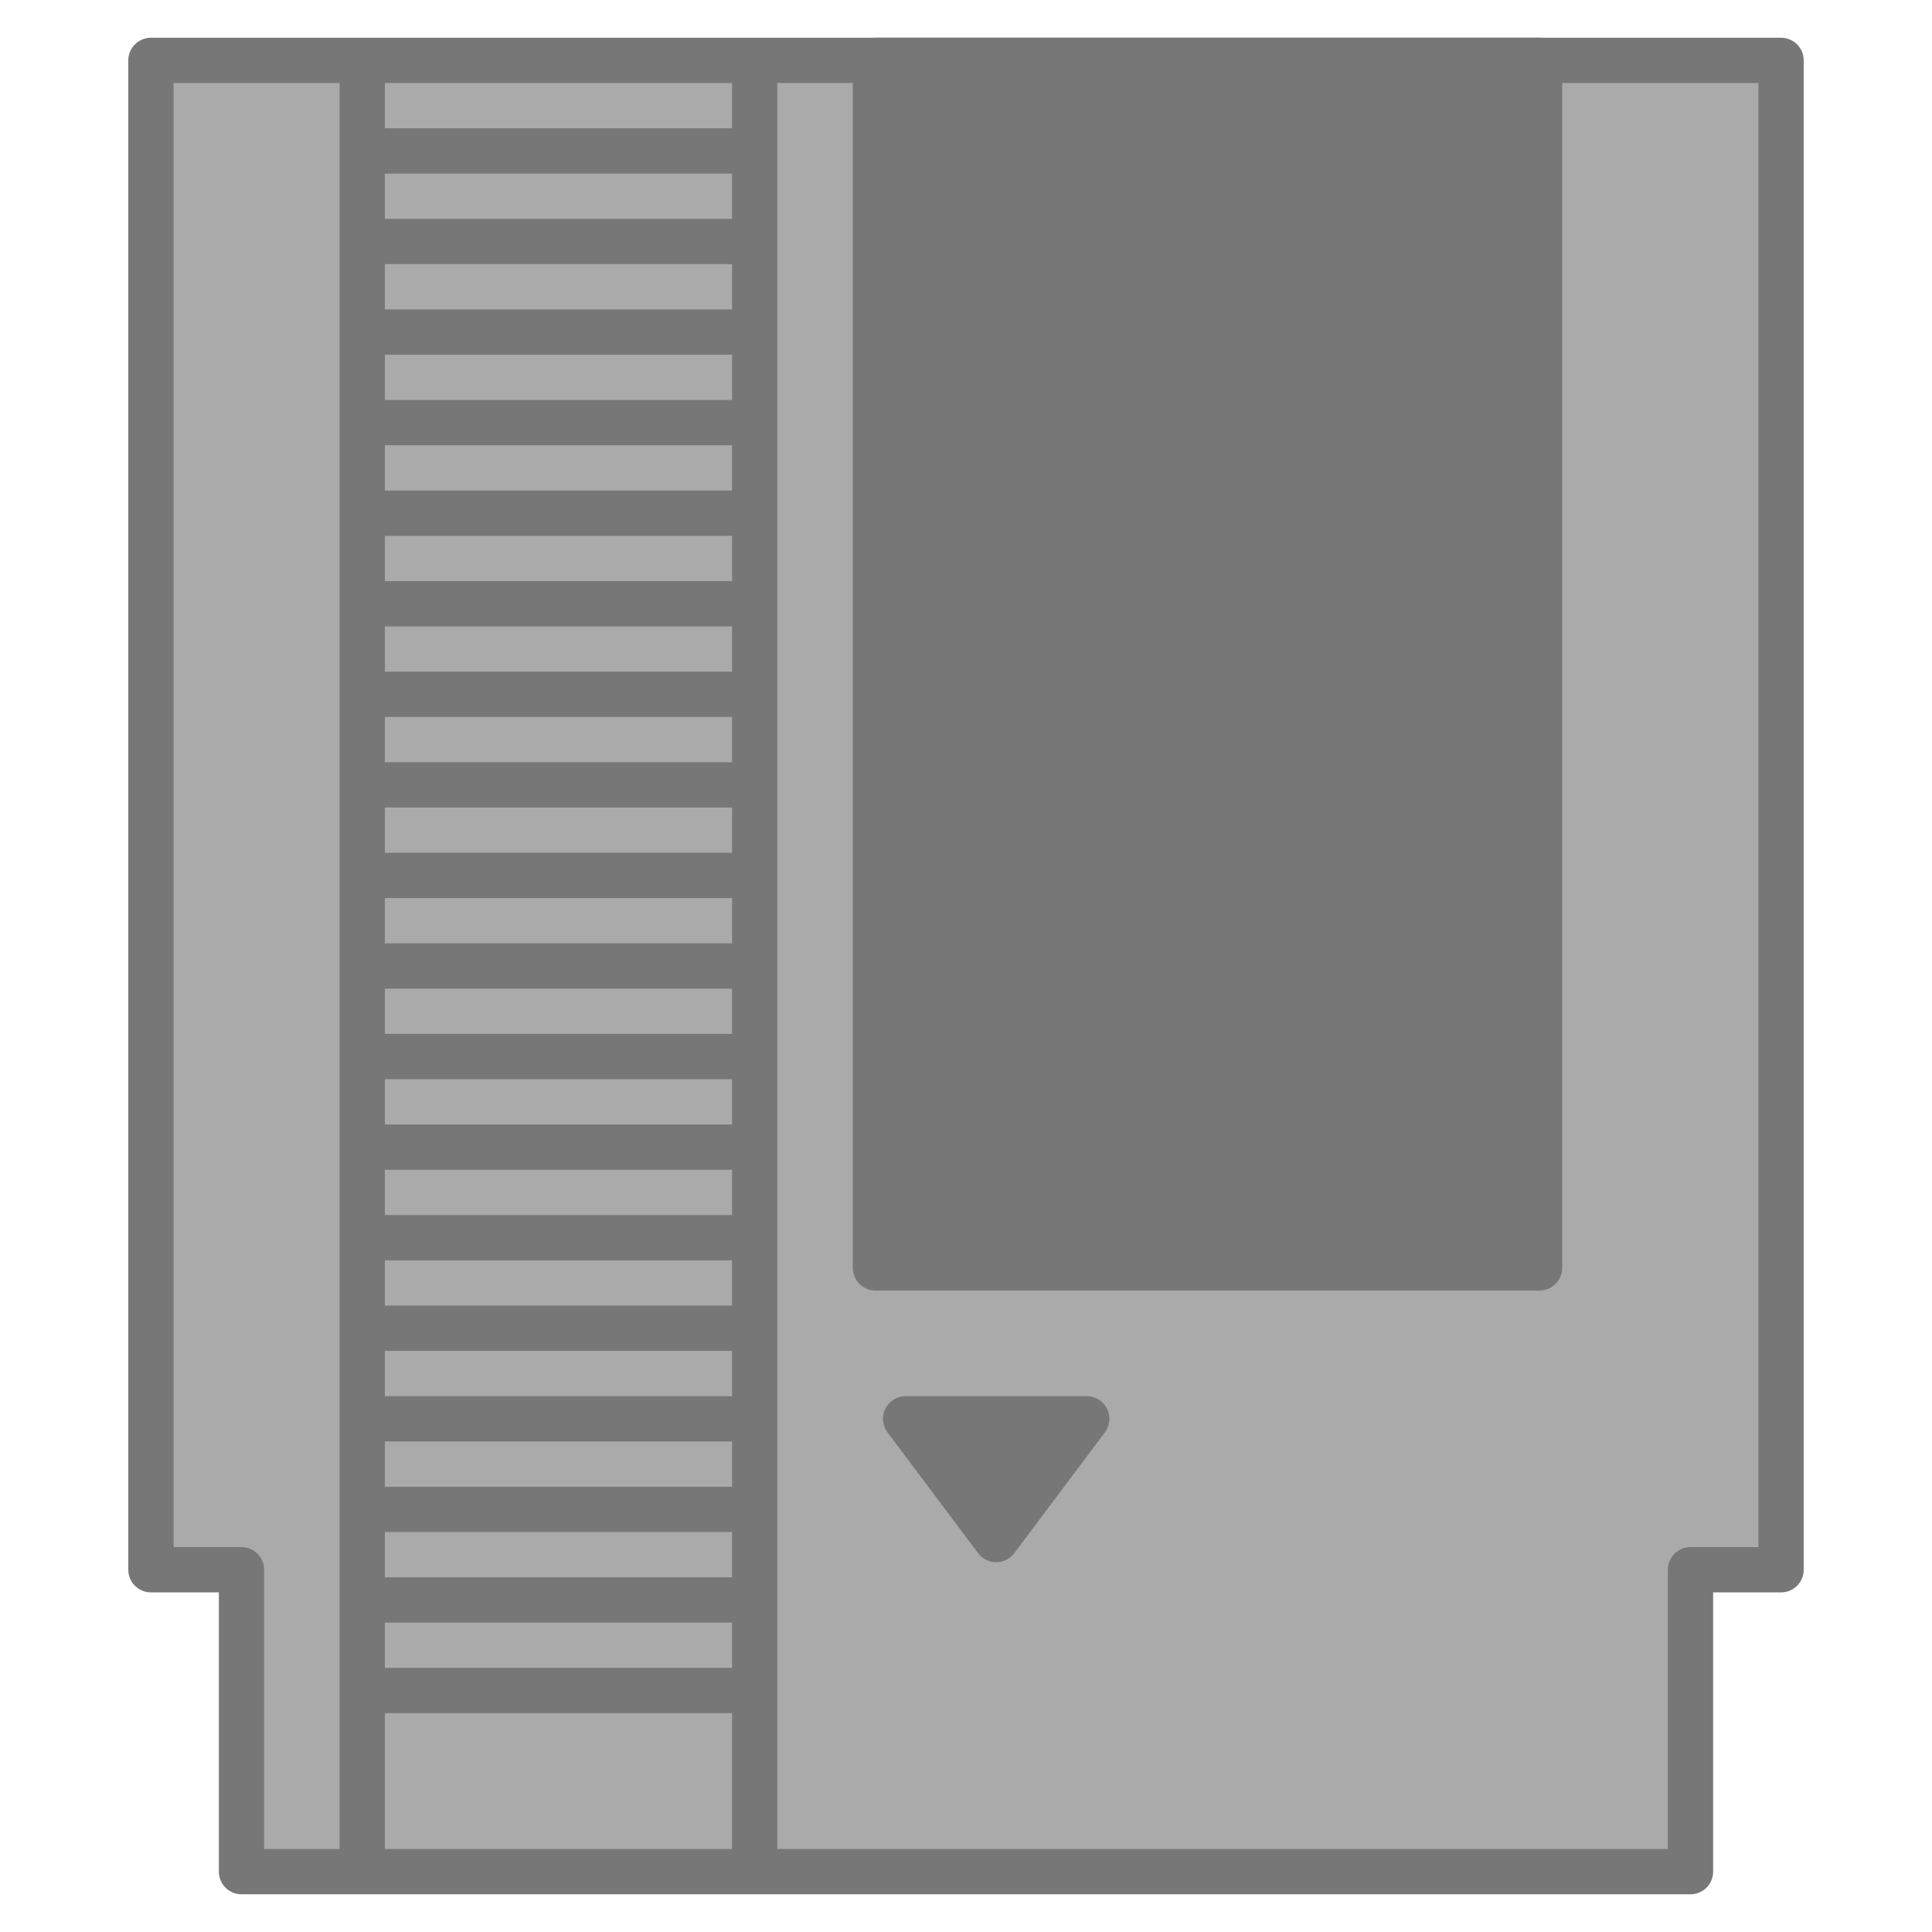
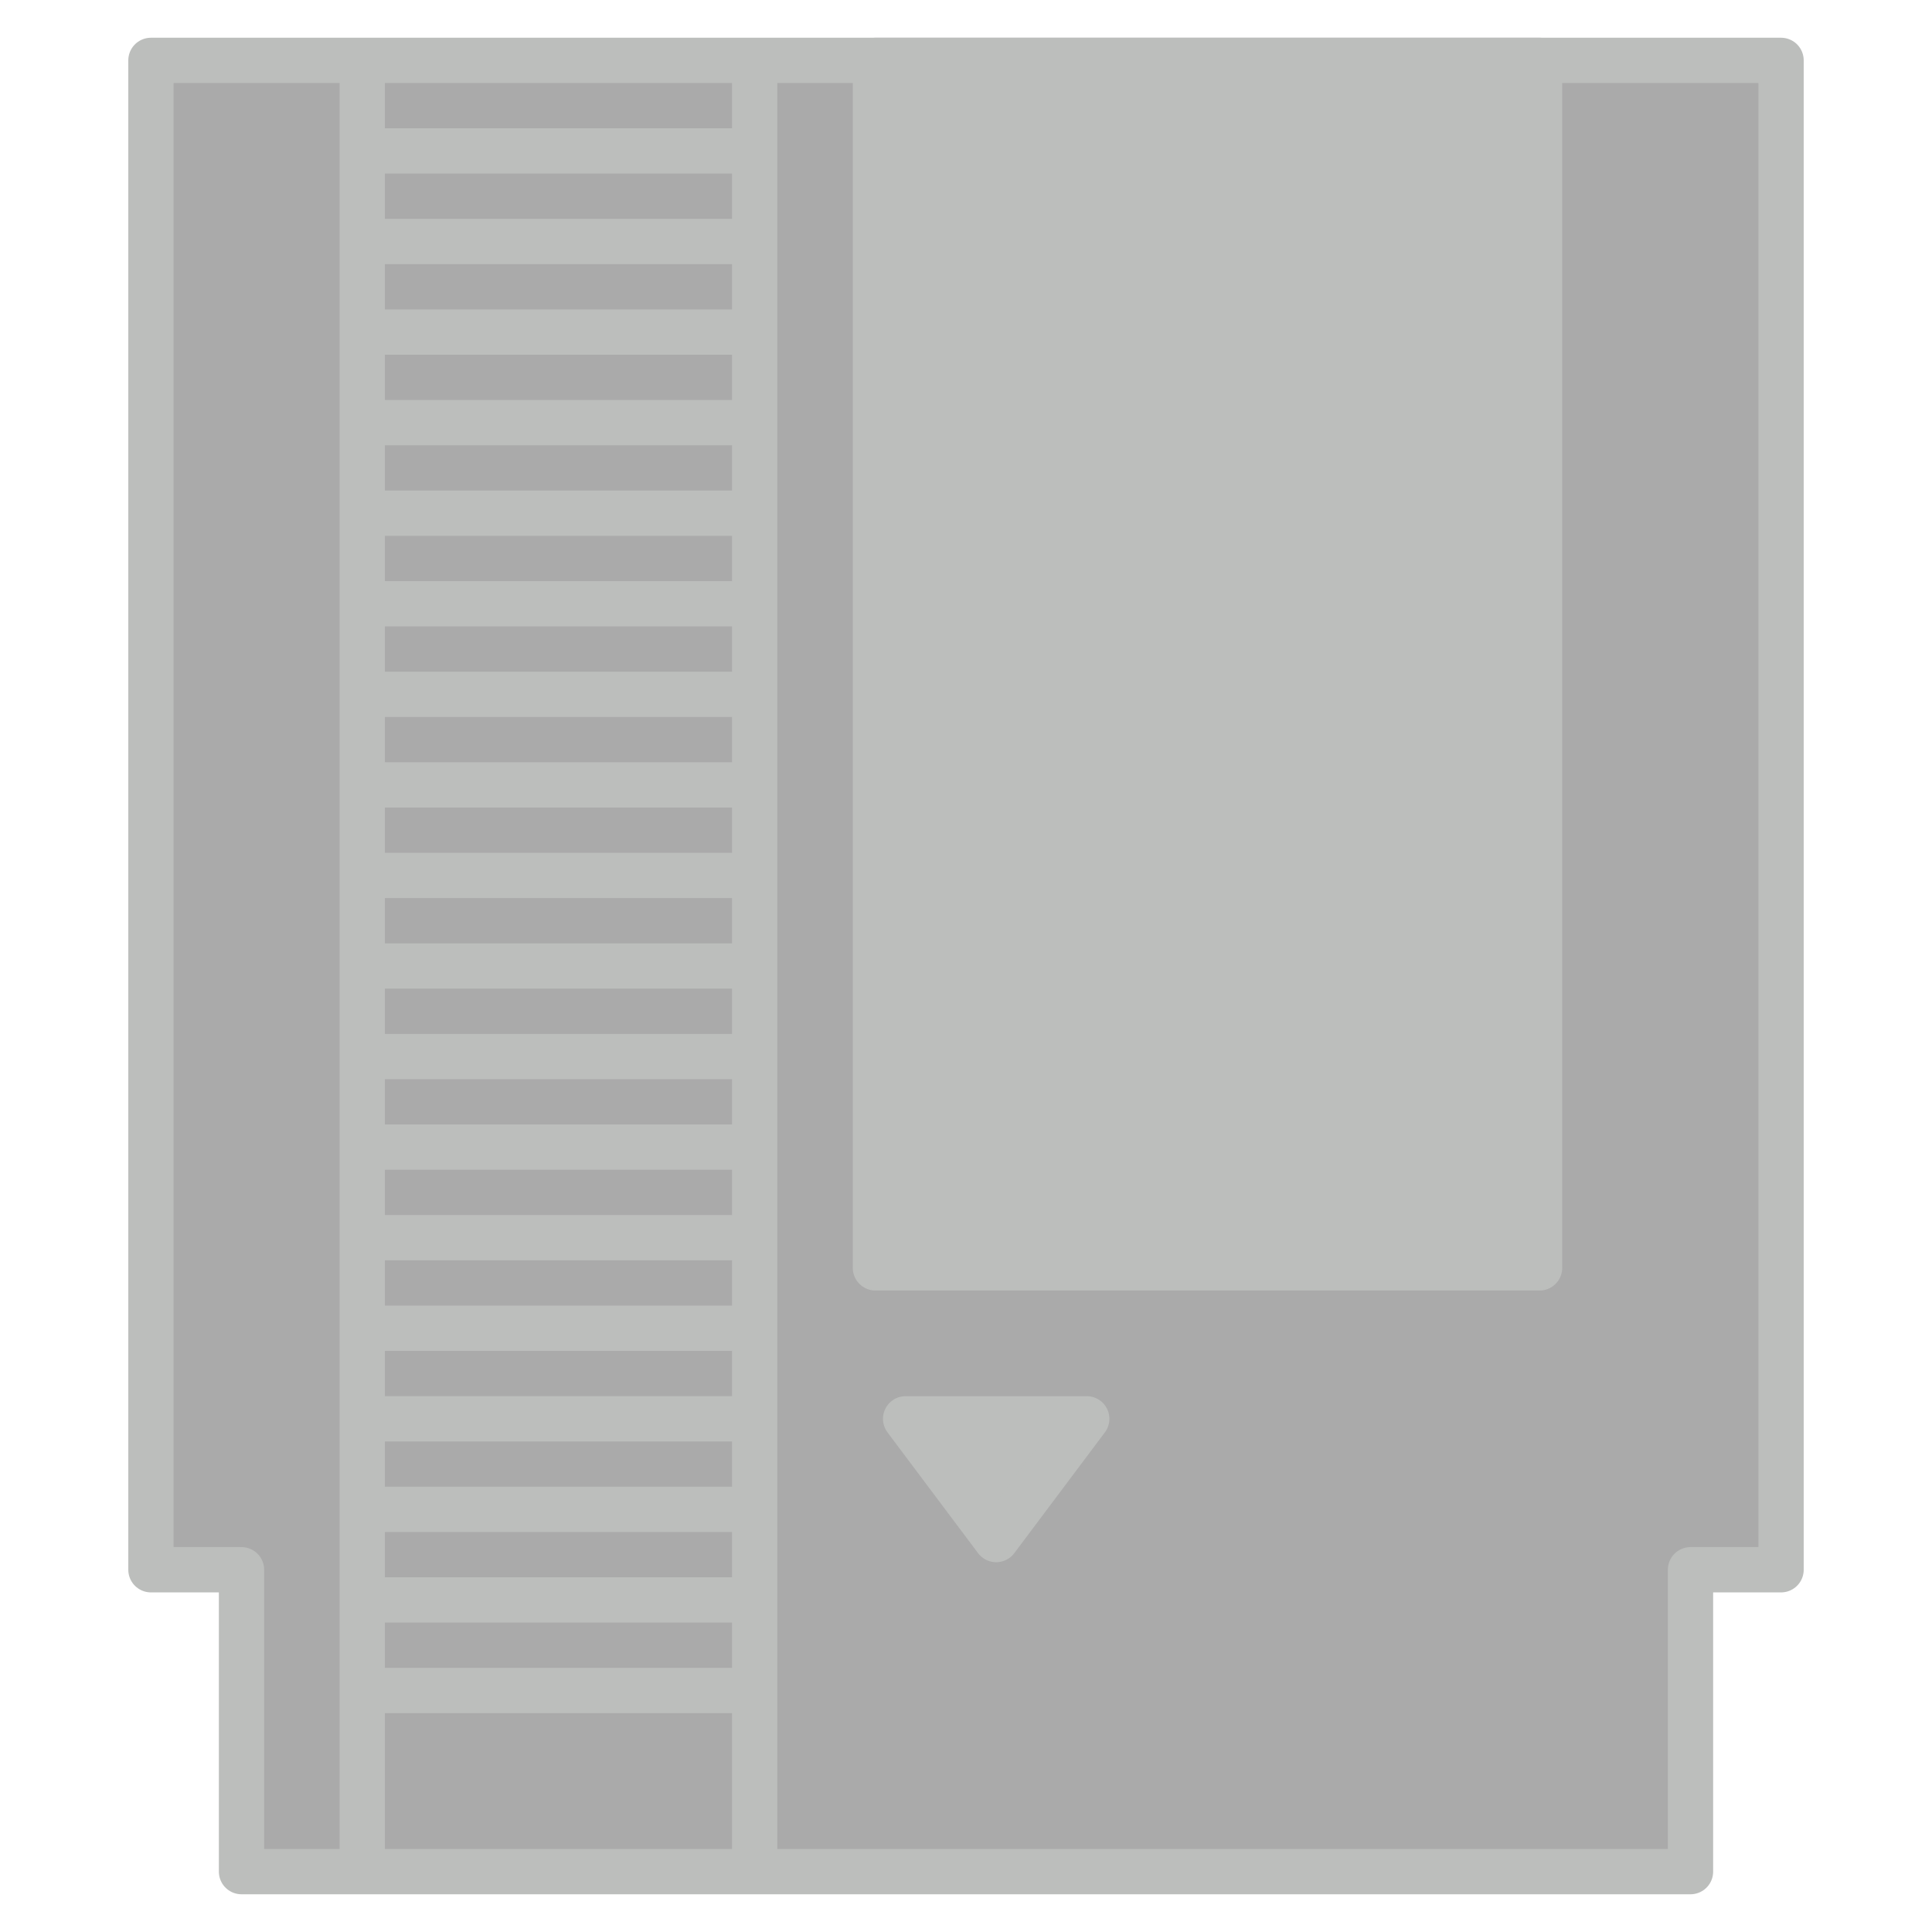
<svg xmlns="http://www.w3.org/2000/svg" width="128" height="128" version="1.1" viewBox="0 0 128 128">
-   <path fill="#aaa" stroke="#777" stroke-linejoin="round" stroke-width="3" d="m10 4 h108 v100 h-6 v20 h-96 v-20 h-6 v-100 z" />
-   <path fill="#777" stroke="#777" stroke-linejoin="round" stroke-width="3" d="m60 94 h12 l-6 8 l-6 -8 z" />
-   <path fill="#777" stroke="#777" stroke-linejoin="round" stroke-width="3" d="m58 4 h44 v80 h-44 v-80 z" />
-   <line stroke="#777" stroke-width="3" x1="24" y1="4" x2="24" y2="124" />
-   <line stroke="#777" stroke-width="3" x1="50" y1="4" x2="50" y2="124" />
-   <line stroke="#777" stroke-width="3" x1="24" y1="10" x2="50" y2="10" />
-   <line stroke="#777" stroke-width="3" x1="24" y1="16" x2="50" y2="16" />
-   <line stroke="#777" stroke-width="3" x1="24" y1="22" x2="50" y2="22" />
-   <line stroke="#777" stroke-width="3" x1="24" y1="28" x2="50" y2="28" />
-   <line stroke="#777" stroke-width="3" x1="24" y1="34" x2="50" y2="34" />
-   <line stroke="#777" stroke-width="3" x1="24" y1="40" x2="50" y2="40" />
-   <line stroke="#777" stroke-width="3" x1="24" y1="46" x2="50" y2="46" />
-   <line stroke="#777" stroke-width="3" x1="24" y1="52" x2="50" y2="52" />
-   <line stroke="#777" stroke-width="3" x1="24" y1="58" x2="50" y2="58" />
-   <line stroke="#777" stroke-width="3" x1="24" y1="64" x2="50" y2="64" />
-   <line stroke="#777" stroke-width="3" x1="24" y1="70" x2="50" y2="70" />
-   <line stroke="#777" stroke-width="3" x1="24" y1="76" x2="50" y2="76" />
-   <line stroke="#777" stroke-width="3" x1="24" y1="82" x2="50" y2="82" />
-   <line stroke="#777" stroke-width="3" x1="24" y1="88" x2="50" y2="88" />
-   <line stroke="#777" stroke-width="3" x1="24" y1="94" x2="50" y2="94" />
-   <line stroke="#777" stroke-width="3" x1="24" y1="100" x2="50" y2="100" />
-   <line stroke="#777" stroke-width="3" x1="24" y1="106" x2="50" y2="106" />
-   <line stroke="#777" stroke-width="3" x1="24" y1="112" x2="50" y2="112" />
+   <path fill="#aaa" stroke="#bcbebc" stroke-linejoin="round" stroke-width="3" d="m10 4 h108 v100 h-6 v20 h-96 v-20 h-6 v-100 z" />
+   <path fill="#bcbebc" stroke="#bcbebc" stroke-linejoin="round" stroke-width="3" d="m60 94 h12 l-6 8 l-6 -8 z" />
+   <path fill="#bcbebc" stroke="#bcbebc" stroke-linejoin="round" stroke-width="3" d="m58 4 h44 v80 h-44 v-80 z" />
+   <line stroke="#bcbebc" stroke-width="3" x1="24" y1="4" x2="24" y2="124" />
+   <line stroke="#bcbebc" stroke-width="3" x1="50" y1="4" x2="50" y2="124" />
+   <line stroke="#bcbebc" stroke-width="3" x1="24" y1="10" x2="50" y2="10" />
+   <line stroke="#bcbebc" stroke-width="3" x1="24" y1="16" x2="50" y2="16" />
+   <line stroke="#bcbebc" stroke-width="3" x1="24" y1="22" x2="50" y2="22" />
+   <line stroke="#bcbebc" stroke-width="3" x1="24" y1="28" x2="50" y2="28" />
+   <line stroke="#bcbebc" stroke-width="3" x1="24" y1="34" x2="50" y2="34" />
+   <line stroke="#bcbebc" stroke-width="3" x1="24" y1="40" x2="50" y2="40" />
+   <line stroke="#bcbebc" stroke-width="3" x1="24" y1="46" x2="50" y2="46" />
+   <line stroke="#bcbebc" stroke-width="3" x1="24" y1="52" x2="50" y2="52" />
+   <line stroke="#bcbebc" stroke-width="3" x1="24" y1="58" x2="50" y2="58" />
+   <line stroke="#bcbebc" stroke-width="3" x1="24" y1="64" x2="50" y2="64" />
+   <line stroke="#bcbebc" stroke-width="3" x1="24" y1="70" x2="50" y2="70" />
+   <line stroke="#bcbebc" stroke-width="3" x1="24" y1="76" x2="50" y2="76" />
+   <line stroke="#bcbebc" stroke-width="3" x1="24" y1="82" x2="50" y2="82" />
+   <line stroke="#bcbebc" stroke-width="3" x1="24" y1="88" x2="50" y2="88" />
+   <line stroke="#bcbebc" stroke-width="3" x1="24" y1="94" x2="50" y2="94" />
+   <line stroke="#bcbebc" stroke-width="3" x1="24" y1="100" x2="50" y2="100" />
+   <line stroke="#bcbebc" stroke-width="3" x1="24" y1="106" x2="50" y2="106" />
+   <line stroke="#bcbebc" stroke-width="3" x1="24" y1="112" x2="50" y2="112" />
</svg>
